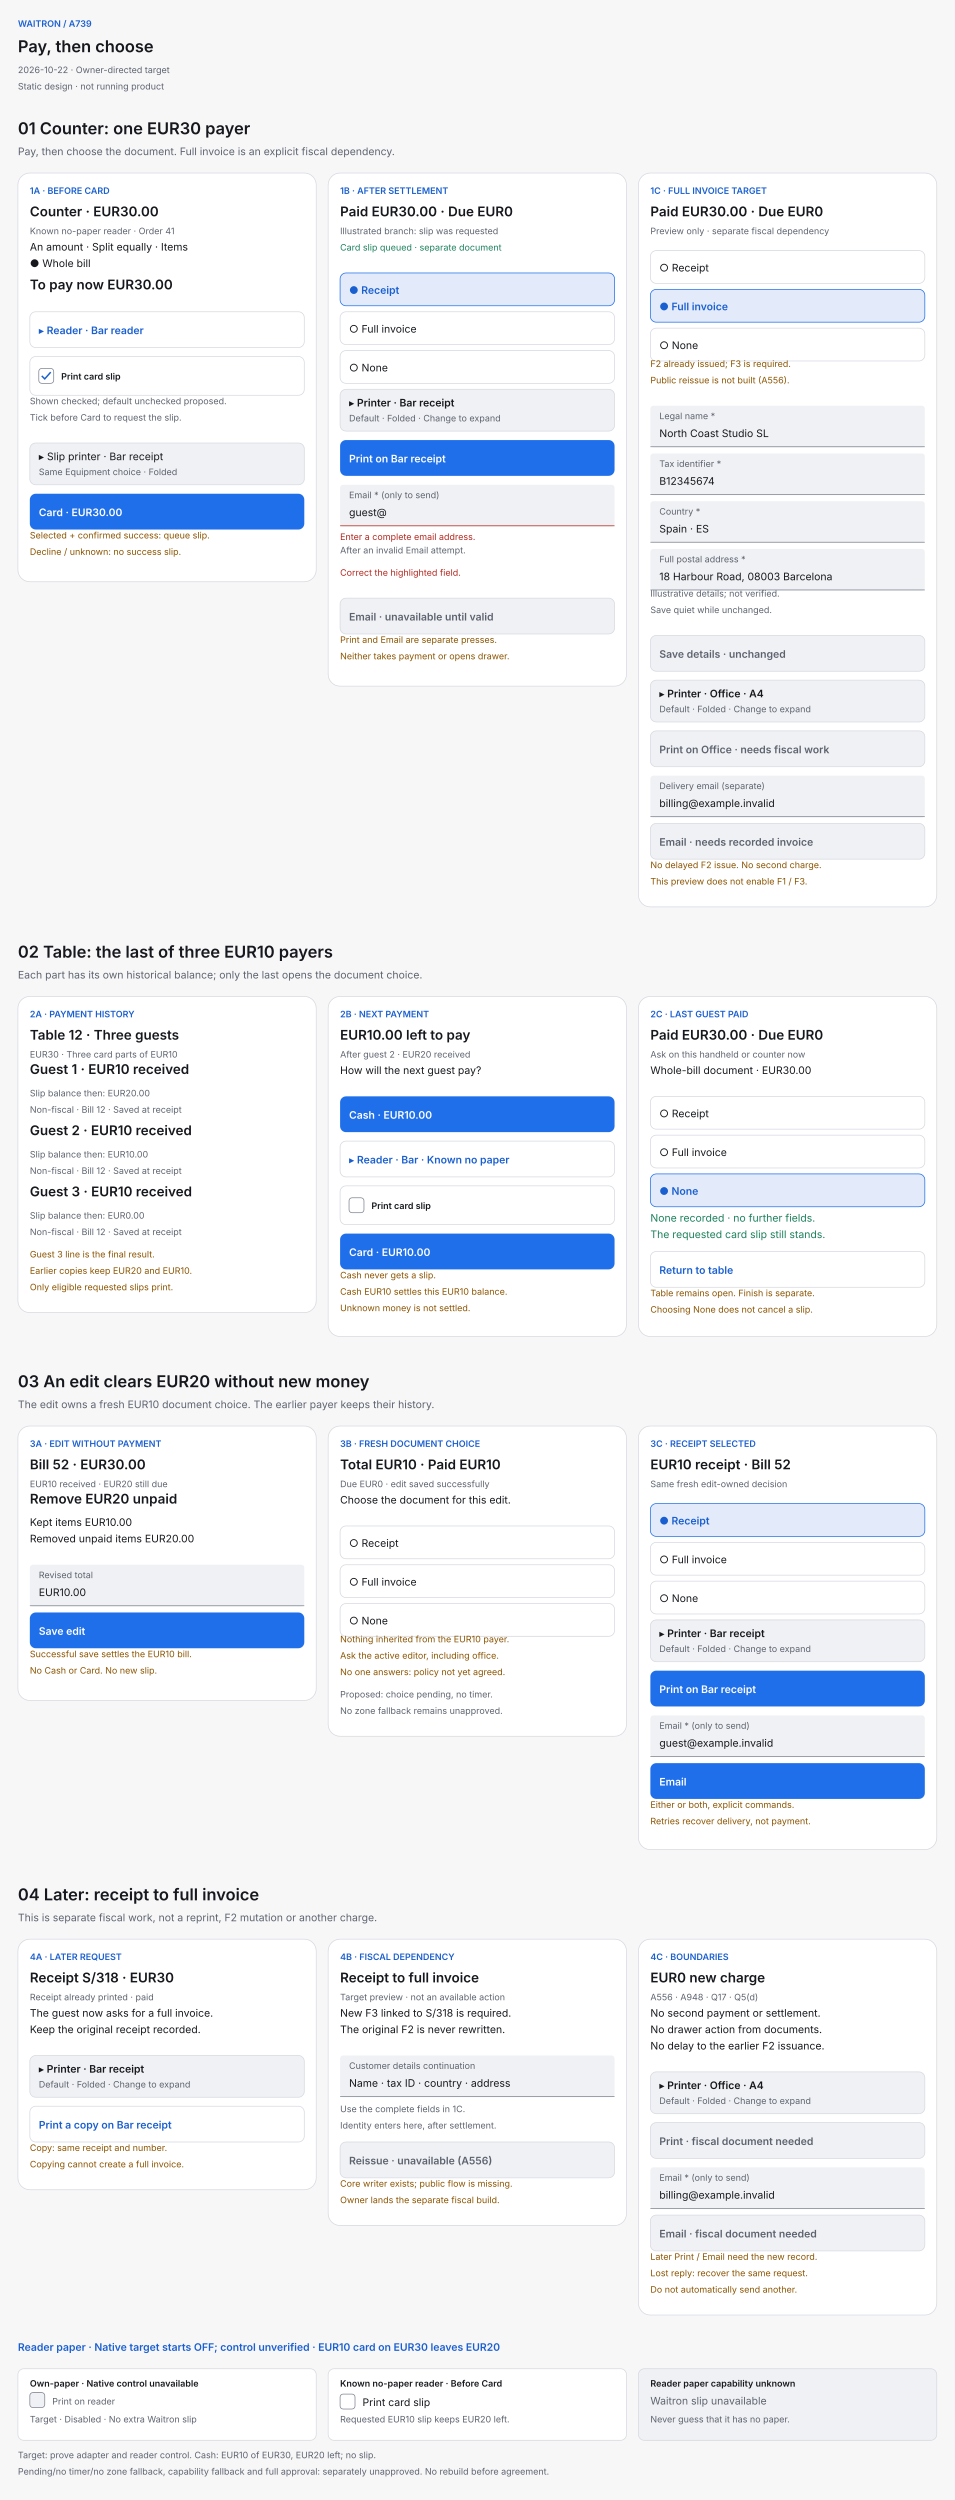
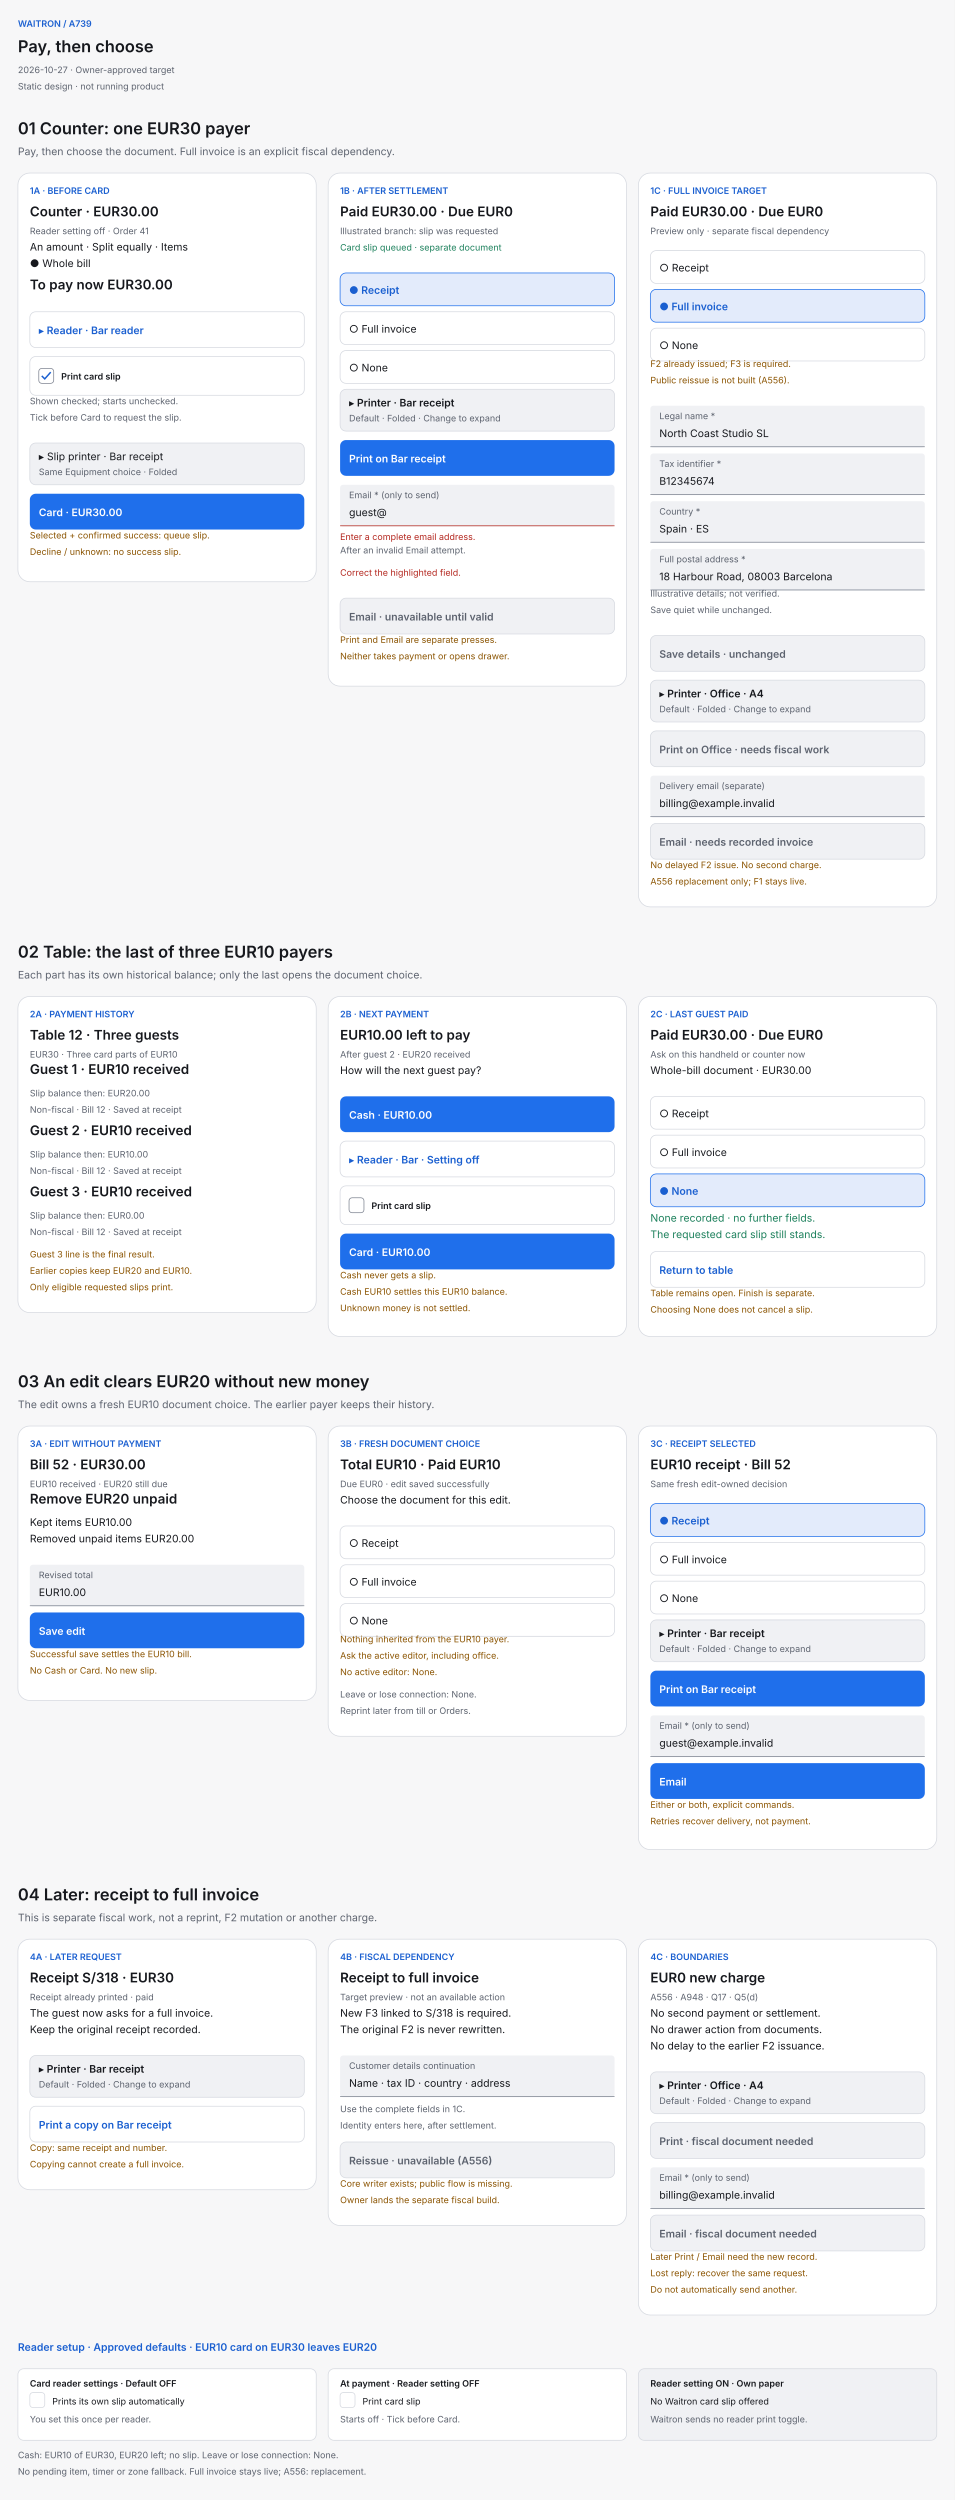
<svg xmlns="http://www.w3.org/2000/svg" width="1280" height="3352" viewBox="0 0 1280 3352" role="img" aria-labelledby="title desc">
  <rect width="1280" height="3352" fill="#f7f7f8" />
  <g font-family="system-ui, -apple-system, Segoe UI, sans-serif">
    <text x="24" y="36" font-size="12" font-weight="600" fill="#1a5fd0">WAITRON / A739</text>
    <text x="24" y="70" font-size="22" font-weight="600" fill="#16181d">Pay, then choose</text>
-     <text x="24" y="98" font-size="12" font-weight="400" fill="#5c626e">2026-10-22 · Owner-directed target</text>
+     <text x="24" y="98" font-size="12" font-weight="400" fill="#5c626e">2026-10-27 · Owner-approved target</text>
    <text x="24" y="120" font-size="12" font-weight="400" fill="#5c626e">Static design · not running product</text>
    <g transform="translate(0 0)" data-design-section="1">
      <text x="24" y="180" font-size="22" font-weight="600" fill="#16181d">01  Counter: one EUR30 payer</text>
      <text x="24" y="208" font-size="14" font-weight="400" fill="#5c626e">Pay, then choose the document. Full invoice is an explicit fiscal dependency.</text>
    </g>
    <g transform="translate(0 0)" data-ui-card="1A">
      <rect x="24" y="232" width="400" height="548" rx="16" fill="#ffffff" stroke="#d6d9e0" />
      <text x="40" y="260" font-size="12" font-weight="600" fill="#1a5fd0">1A · BEFORE CARD</text>
      <text x="40" y="290" font-size="18" font-weight="600" fill="#16181d">Counter · EUR30.00</text>
-       <text x="40" y="314" font-size="12" font-weight="400" fill="#5c626e">Known no-paper reader · Order 41</text>
+       <text x="40" y="314" font-size="12" font-weight="400" fill="#5c626e">Reader setting off · Order 41</text>
      <text x="40" y="336" font-size="14" font-weight="400" fill="#16181d">An amount · Split equally · Items</text>
      <text x="40" y="358" font-size="14" font-weight="400" fill="#16181d">● Whole bill</text>
      <text x="40" y="388" font-size="18" font-weight="600" fill="#16181d">To pay now EUR30.00</text>
      <rect x="40" y="418" width="368" height="48" rx="8" fill="#ffffff" stroke="#d6d9e0" />
      <text x="52" y="448" font-size="14" font-weight="600" fill="#1a5fd0">▸ Reader · Bar reader</text>
      <rect x="40" y="478" width="368" height="52" rx="8" fill="#ffffff" stroke="#d6d9e0" />
      <rect x="52" y="494" width="20" height="20" rx="4" fill="#ffffff" stroke="#7d8390" />
      <text x="82" y="509" font-size="12" font-weight="600" fill="#16181d">Print card slip</text>
-       <text x="40" y="542" font-size="12" font-weight="400" fill="#5c626e">Shown checked; default unchecked proposed.</text>
+       <text x="40" y="542" font-size="12" font-weight="400" fill="#5c626e">Shown checked; starts unchecked.</text>
      <text x="40" y="564" font-size="12" font-weight="400" fill="#5c626e">Tick before Card to request the slip.</text>
      <rect x="40" y="594" width="368" height="56" rx="8" fill="#f0f1f4" stroke="#d6d9e0" />
      <text x="52" y="617" font-size="14" fill="#16181d">▸ Slip printer · Bar receipt</text>
      <text x="52" y="637" font-size="12" fill="#5c626e">Same Equipment choice · Folded</text>
      <rect x="40" y="662" width="368" height="48" rx="8" fill="#1f6feb" />
      <text x="52" y="692" font-size="14" font-weight="600" fill="#ffffff">Card · EUR30.00</text>
      <text x="40" y="722" font-size="12" font-weight="400" fill="#8a5300">Selected + confirmed success: queue slip.</text>
      <text x="40" y="744" font-size="12" font-weight="400" fill="#8a5300">Decline / unknown: no success slip.</text>
      <path d="M 56 504 l 4 4 l 8 -9" fill="none" stroke="#1a5fd0" stroke-width="2" />
    </g>
    <g transform="translate(0 0)" data-ui-card="1B">
      <rect x="440" y="232" width="400" height="688" rx="16" fill="#ffffff" stroke="#d6d9e0" />
      <text x="456" y="260" font-size="12" font-weight="600" fill="#1a5fd0">1B · AFTER SETTLEMENT</text>
      <text x="456" y="290" font-size="18" font-weight="600" fill="#16181d">Paid EUR30.00 · Due EUR0</text>
      <text x="456" y="314" font-size="12" font-weight="400" fill="#5c626e">Illustrated branch: slip was requested</text>
      <text x="456" y="336" font-size="12" font-weight="400" fill="#1a7f5a">Card slip queued · separate document</text>
      <rect x="456" y="366" width="368" height="44" rx="8" fill="#e3ebfb" stroke="#1f6feb" />
      <text x="468" y="394" font-size="14" font-weight="600" fill="#1a5fd0">● Receipt</text>
      <rect x="456" y="418" width="368" height="44" rx="8" fill="#ffffff" stroke="#d6d9e0" />
      <text x="468" y="446" font-size="14" font-weight="400" fill="#16181d">○ Full invoice</text>
      <rect x="456" y="470" width="368" height="44" rx="8" fill="#ffffff" stroke="#d6d9e0" />
      <text x="468" y="498" font-size="14" font-weight="400" fill="#16181d">○ None</text>
      <rect x="456" y="522" width="368" height="56" rx="8" fill="#f0f1f4" stroke="#d6d9e0" />
      <text x="468" y="545" font-size="14" font-weight="600" fill="#16181d">▸ Printer · Bar receipt</text>
      <text x="468" y="565" font-size="12" font-weight="400" fill="#5c626e">Default · Folded · Change to expand</text>
      <rect x="456" y="590" width="368" height="48" rx="8" fill="#1f6feb" />
      <text x="468" y="620" font-size="14" font-weight="600" fill="#ffffff">Print on Bar receipt</text>
      <rect x="456" y="650" width="368" height="56" rx="4" fill="#f0f1f4" />
      <text x="468" y="668" font-size="12" font-weight="400" fill="#5c626e">Email * (only to send)</text>
      <text x="468" y="692" font-size="14" font-weight="400" fill="#16181d">guest@</text>
      <path d="M 456 705 h 368" stroke="#b3261e" />
      <text x="456" y="724" font-size="12" font-weight="400" fill="#b3261e">Enter a complete email address.</text>
      <text x="456" y="742" font-size="12" font-weight="400" fill="#5c626e">After an invalid Email attempt.</text>
      <text x="456" y="772" font-size="12" font-weight="400" fill="#b3261e">Correct the highlighted field.</text>
      <rect x="456" y="802" width="368" height="48" rx="8" fill="#f0f1f4" stroke="#d6d9e0" />
      <text x="468" y="832" font-size="14" font-weight="600" fill="#5c626e">Email · unavailable until valid</text>
      <g aria-label="Disabled" />
      <text x="456" y="862" font-size="12" font-weight="400" fill="#8a5300">Print and Email are separate presses.</text>
      <text x="456" y="884" font-size="12" font-weight="400" fill="#8a5300">Neither takes payment or opens drawer.</text>
    </g>
    <g transform="translate(0 0)" data-ui-card="1C">
      <rect x="856" y="232" width="400" height="984" rx="16" fill="#ffffff" stroke="#d6d9e0" />
      <text x="872" y="260" font-size="12" font-weight="600" fill="#1a5fd0">1C · FULL INVOICE TARGET</text>
      <text x="872" y="290" font-size="18" font-weight="600" fill="#16181d">Paid EUR30.00 · Due EUR0</text>
      <text x="872" y="314" font-size="12" font-weight="400" fill="#5c626e">Preview only · separate fiscal dependency</text>
      <rect x="872" y="336" width="368" height="44" rx="8" fill="#ffffff" stroke="#d6d9e0" />
      <text x="884" y="364" font-size="14" font-weight="400" fill="#16181d">○ Receipt</text>
      <rect x="872" y="388" width="368" height="44" rx="8" fill="#e3ebfb" stroke="#1f6feb" />
      <text x="884" y="416" font-size="14" font-weight="600" fill="#1a5fd0">● Full invoice</text>
      <rect x="872" y="440" width="368" height="44" rx="8" fill="#ffffff" stroke="#d6d9e0" />
      <text x="884" y="468" font-size="14" font-weight="400" fill="#16181d">○ None</text>
      <text x="872" y="492" font-size="12" font-weight="400" fill="#8a5300">F2 already issued; F3 is required.</text>
      <text x="872" y="514" font-size="12" font-weight="400" fill="#8a5300">Public reissue is not built (A556).</text>
      <rect x="872" y="544" width="368" height="56" rx="4" fill="#f0f1f4" />
      <text x="884" y="562" font-size="12" font-weight="400" fill="#5c626e">Legal name *</text>
      <text x="884" y="586" font-size="14" font-weight="400" fill="#16181d">North Coast Studio SL</text>
      <path d="M 872 599 h 368" stroke="#7d8390" />
      <rect x="872" y="608" width="368" height="56" rx="4" fill="#f0f1f4" />
      <text x="884" y="626" font-size="12" font-weight="400" fill="#5c626e">Tax identifier *</text>
      <text x="884" y="650" font-size="14" font-weight="400" fill="#16181d">B12345674</text>
      <path d="M 872 663 h 368" stroke="#7d8390" />
      <rect x="872" y="672" width="368" height="56" rx="4" fill="#f0f1f4" />
      <text x="884" y="690" font-size="12" font-weight="400" fill="#5c626e">Country *</text>
      <text x="884" y="714" font-size="14" font-weight="400" fill="#16181d">Spain · ES</text>
      <path d="M 872 727 h 368" stroke="#7d8390" />
      <rect x="872" y="736" width="368" height="56" rx="4" fill="#f0f1f4" />
      <text x="884" y="754" font-size="12" font-weight="400" fill="#5c626e">Full postal address *</text>
      <text x="884" y="778" font-size="14" font-weight="400" fill="#16181d">18 Harbour Road, 08003 Barcelona</text>
      <path d="M 872 791 h 368" stroke="#7d8390" />
      <text x="872" y="800" font-size="12" font-weight="400" fill="#5c626e">Illustrative details; not verified.</text>
      <text x="872" y="822" font-size="12" font-weight="400" fill="#5c626e">Save quiet while unchanged.</text>
      <rect x="872" y="852" width="368" height="48" rx="8" fill="#f0f1f4" stroke="#d6d9e0" />
      <text x="884" y="882" font-size="14" font-weight="600" fill="#5c626e">Save details · unchanged</text>
      <g aria-label="Disabled" />
      <rect x="872" y="912" width="368" height="56" rx="8" fill="#f0f1f4" stroke="#d6d9e0" />
      <text x="884" y="935" font-size="14" font-weight="600" fill="#16181d">▸ Printer · Office · A4</text>
      <text x="884" y="955" font-size="12" font-weight="400" fill="#5c626e">Default · Folded · Change to expand</text>
      <rect x="872" y="980" width="368" height="48" rx="8" fill="#f0f1f4" stroke="#d6d9e0" />
      <text x="884" y="1010" font-size="14" font-weight="600" fill="#5c626e">Print on Office · needs fiscal work</text>
      <g aria-label="Disabled" />
      <rect x="872" y="1040" width="368" height="56" rx="4" fill="#f0f1f4" />
      <text x="884" y="1058" font-size="12" font-weight="400" fill="#5c626e">Delivery email (separate)</text>
      <text x="884" y="1082" font-size="14" font-weight="400" fill="#16181d">billing@example.invalid</text>
      <path d="M 872 1095 h 368" stroke="#7d8390" />
      <rect x="872" y="1104" width="368" height="48" rx="8" fill="#f0f1f4" stroke="#d6d9e0" />
      <text x="884" y="1134" font-size="14" font-weight="600" fill="#5c626e">Email · needs recorded invoice</text>
      <g aria-label="Disabled" />
      <text x="872" y="1164" font-size="12" font-weight="400" fill="#8a5300">No delayed F2 issue. No second charge.</text>
-       <text x="872" y="1186" font-size="12" font-weight="400" fill="#8a5300">This preview does not enable F1 / F3.</text>
+       <text x="872" y="1186" font-size="12" font-weight="400" fill="#8a5300">A556 replacement only; F1 stays live.</text>
    </g>
    <g transform="translate(0 -156)" data-design-section="2">
      <text x="24" y="1440" font-size="22" font-weight="600" fill="#16181d">02  Table: the last of three EUR10 payers</text>
      <text x="24" y="1468" font-size="14" font-weight="400" fill="#5c626e">Each part has its own historical balance; only the last opens the document choice.</text>
    </g>
    <g transform="translate(0 -156)" data-ui-card="2A">
      <rect x="24" y="1492" width="400" height="424" rx="16" fill="#ffffff" stroke="#d6d9e0" />
      <text x="40" y="1520" font-size="12" font-weight="600" fill="#1a5fd0">2A · PAYMENT HISTORY</text>
      <text x="40" y="1550" font-size="18" font-weight="600" fill="#16181d">Table 12 · Three guests</text>
      <text x="40" y="1574" font-size="12" font-weight="400" fill="#5c626e">EUR30 · Three card parts of EUR10</text>
      <text x="40" y="1596" font-size="18" font-weight="600" fill="#16181d">Guest 1 · EUR10 received</text>
      <text x="40" y="1626" font-size="12" font-weight="400" fill="#5c626e">Slip balance then: EUR20.00</text>
      <text x="40" y="1648" font-size="12" font-weight="400" fill="#5c626e">Non-fiscal · Bill 12 · Saved at receipt</text>
      <text x="40" y="1678" font-size="18" font-weight="600" fill="#16181d">Guest 2 · EUR10 received</text>
      <text x="40" y="1708" font-size="12" font-weight="400" fill="#5c626e">Slip balance then: EUR10.00</text>
      <text x="40" y="1730" font-size="12" font-weight="400" fill="#5c626e">Non-fiscal · Bill 12 · Saved at receipt</text>
      <text x="40" y="1760" font-size="18" font-weight="600" fill="#16181d">Guest 3 · EUR10 received</text>
      <text x="40" y="1790" font-size="12" font-weight="400" fill="#5c626e">Slip balance then: EUR0.00</text>
      <text x="40" y="1812" font-size="12" font-weight="400" fill="#5c626e">Non-fiscal · Bill 12 · Saved at receipt</text>
      <text x="40" y="1842" font-size="12" font-weight="400" fill="#8a5300">Guest 3 line is the final result.</text>
      <text x="40" y="1864" font-size="12" font-weight="400" fill="#8a5300">Earlier copies keep EUR20 and EUR10.</text>
      <text x="40" y="1886" font-size="12" font-weight="400" fill="#8a5300">Only eligible requested slips print.</text>
    </g>
    <g transform="translate(0 -156)" data-ui-card="2B">
      <rect x="440" y="1492" width="400" height="456" rx="16" fill="#ffffff" stroke="#d6d9e0" />
      <text x="456" y="1520" font-size="12" font-weight="600" fill="#1a5fd0">2B · NEXT PAYMENT</text>
      <text x="456" y="1550" font-size="18" font-weight="600" fill="#16181d">EUR10.00 left to pay</text>
      <text x="456" y="1574" font-size="12" font-weight="400" fill="#5c626e">After guest 2 · EUR20 received</text>
      <text x="456" y="1596" font-size="14" font-weight="400" fill="#16181d">How will the next guest pay?</text>
      <rect x="456" y="1626" width="368" height="48" rx="8" fill="#1f6feb" />
      <text x="468" y="1656" font-size="14" font-weight="600" fill="#ffffff">Cash · EUR10.00</text>
      <rect x="456" y="1686" width="368" height="48" rx="8" fill="#ffffff" stroke="#d6d9e0" />
-       <text x="468" y="1716" font-size="14" font-weight="600" fill="#1a5fd0">▸ Reader · Bar · Known no paper</text>
+       <text x="468" y="1716" font-size="14" font-weight="600" fill="#1a5fd0">▸ Reader · Bar · Setting off</text>
      <rect x="456" y="1746" width="368" height="52" rx="8" fill="#ffffff" stroke="#d6d9e0" />
      <rect x="468" y="1762" width="20" height="20" rx="4" fill="#ffffff" stroke="#7d8390" />
      <text x="498" y="1777" font-size="12" font-weight="600" fill="#16181d">Print card slip</text>
      <rect x="456" y="1810" width="368" height="48" rx="8" fill="#1f6feb" />
      <text x="468" y="1840" font-size="14" font-weight="600" fill="#ffffff">Card · EUR10.00</text>
      <text x="456" y="1870" font-size="12" font-weight="400" fill="#8a5300">Cash never gets a slip.</text>
      <text x="456" y="1892" font-size="12" font-weight="400" fill="#8a5300">Cash EUR10 settles this EUR10 balance.</text>
      <text x="456" y="1914" font-size="12" font-weight="400" fill="#8a5300">Unknown money is not settled.</text>
    </g>
    <g transform="translate(0 -156)" data-ui-card="2C">
      <rect x="856" y="1492" width="400" height="456" rx="16" fill="#ffffff" stroke="#d6d9e0" />
      <text x="872" y="1520" font-size="12" font-weight="600" fill="#1a5fd0">2C · LAST GUEST PAID</text>
      <text x="872" y="1550" font-size="18" font-weight="600" fill="#16181d">Paid EUR30.00 · Due EUR0</text>
      <text x="872" y="1574" font-size="12" font-weight="400" fill="#5c626e">Ask on this handheld or counter now</text>
      <text x="872" y="1596" font-size="14" font-weight="400" fill="#16181d">Whole-bill document · EUR30.00</text>
      <rect x="872" y="1626" width="368" height="44" rx="8" fill="#ffffff" stroke="#d6d9e0" />
      <text x="884" y="1654" font-size="14" font-weight="400" fill="#16181d">○ Receipt</text>
      <rect x="872" y="1678" width="368" height="44" rx="8" fill="#ffffff" stroke="#d6d9e0" />
      <text x="884" y="1706" font-size="14" font-weight="400" fill="#16181d">○ Full invoice</text>
      <rect x="872" y="1730" width="368" height="44" rx="8" fill="#e3ebfb" stroke="#1f6feb" />
      <text x="884" y="1758" font-size="14" font-weight="600" fill="#1a5fd0">● None</text>
      <text x="872" y="1794" font-size="14" font-weight="400" fill="#1a7f5a">None recorded · no further fields.</text>
      <text x="872" y="1816" font-size="14" font-weight="400" fill="#1a7f5a">The requested card slip still stands.</text>
      <rect x="872" y="1834" width="368" height="48" rx="8" fill="#ffffff" stroke="#d6d9e0" />
      <text x="884" y="1864" font-size="14" font-weight="600" fill="#1a5fd0">Return to table</text>
      <text x="872" y="1894" font-size="12" font-weight="400" fill="#8a5300">Table remains open. Finish is separate.</text>
      <text x="872" y="1916" font-size="12" font-weight="400" fill="#8a5300">Choosing None does not cancel a slip.</text>
    </g>
    <g transform="translate(0 -260)" data-design-section="3">
      <text x="24" y="2120" font-size="22" font-weight="600" fill="#16181d">03  An edit clears EUR20 without new money</text>
      <text x="24" y="2148" font-size="14" font-weight="400" fill="#5c626e">The edit owns a fresh EUR10 document choice. The earlier payer keeps their history.</text>
    </g>
    <g transform="translate(0 -260)" data-ui-card="3A">
      <rect x="24" y="2172" width="400" height="368" rx="16" fill="#ffffff" stroke="#d6d9e0" />
      <text x="40" y="2200" font-size="12" font-weight="600" fill="#1a5fd0">3A · EDIT WITHOUT PAYMENT</text>
      <text x="40" y="2230" font-size="18" font-weight="600" fill="#16181d">Bill 52 · EUR30.00</text>
      <text x="40" y="2254" font-size="12" font-weight="400" fill="#5c626e">EUR10 received · EUR20 still due</text>
      <text x="40" y="2276" font-size="18" font-weight="600" fill="#16181d">Remove EUR20 unpaid</text>
      <text x="40" y="2306" font-size="14" font-weight="400" fill="#16181d">Kept items                  EUR10.00</text>
      <text x="40" y="2328" font-size="14" font-weight="400" fill="#16181d">Removed unpaid items   EUR20.00</text>
      <rect x="40" y="2358" width="368" height="56" rx="4" fill="#f0f1f4" />
      <text x="52" y="2376" font-size="12" font-weight="400" fill="#5c626e">Revised total</text>
      <text x="52" y="2400" font-size="14" font-weight="400" fill="#16181d">EUR10.00</text>
      <path d="M 40 2413 h 368" stroke="#7d8390" />
      <rect x="40" y="2422" width="368" height="48" rx="8" fill="#1f6feb" />
      <text x="52" y="2452" font-size="14" font-weight="600" fill="#ffffff">Save edit</text>
      <text x="40" y="2482" font-size="12" font-weight="400" fill="#8a5300">Successful save settles the EUR10 bill.</text>
      <text x="40" y="2504" font-size="12" font-weight="400" fill="#8a5300">No Cash or Card. No new slip.</text>
    </g>
    <g transform="translate(0 -260)" data-ui-card="3B">
      <rect x="440" y="2172" width="400" height="416" rx="16" fill="#ffffff" stroke="#d6d9e0" />
      <text x="456" y="2200" font-size="12" font-weight="600" fill="#1a5fd0">3B · FRESH DOCUMENT CHOICE</text>
      <text x="456" y="2230" font-size="18" font-weight="600" fill="#16181d">Total EUR10 · Paid EUR10</text>
      <text x="456" y="2254" font-size="12" font-weight="400" fill="#5c626e">Due EUR0 · edit saved successfully</text>
      <text x="456" y="2276" font-size="14" font-weight="400" fill="#16181d">Choose the document for this edit.</text>
      <rect x="456" y="2306" width="368" height="44" rx="8" fill="#ffffff" stroke="#d6d9e0" />
      <text x="468" y="2334" font-size="14" font-weight="400" fill="#16181d">○ Receipt</text>
      <rect x="456" y="2358" width="368" height="44" rx="8" fill="#ffffff" stroke="#d6d9e0" />
      <text x="468" y="2386" font-size="14" font-weight="400" fill="#16181d">○ Full invoice</text>
      <rect x="456" y="2410" width="368" height="44" rx="8" fill="#ffffff" stroke="#d6d9e0" />
      <text x="468" y="2438" font-size="14" font-weight="400" fill="#16181d">○ None</text>
      <text x="456" y="2462" font-size="12" font-weight="400" fill="#8a5300">Nothing inherited from the EUR10 payer.</text>
      <text x="456" y="2484" font-size="12" font-weight="400" fill="#8a5300">Ask the active editor, including office.</text>
-       <text x="456" y="2506" font-size="12" font-weight="400" fill="#8a5300">No one answers: policy not yet agreed.</text>
-       <text x="456" y="2536" font-size="12" font-weight="400" fill="#5c626e">Proposed: choice pending, no timer.</text>
-       <text x="456" y="2558" font-size="12" font-weight="400" fill="#5c626e">No zone fallback remains unapproved.</text>
+       <text x="456" y="2506" font-size="12" font-weight="400" fill="#8a5300">No active editor: None.</text>
+       <text x="456" y="2536" font-size="12" font-weight="400" fill="#5c626e">Leave or lose connection: None.</text>
+       <text x="456" y="2558" font-size="12" font-weight="400" fill="#5c626e">Reprint later from till or Orders.</text>
    </g>
    <g transform="translate(0 -260)" data-ui-card="3C">
      <rect x="856" y="2172" width="400" height="568" rx="16" fill="#ffffff" stroke="#d6d9e0" />
      <text x="872" y="2200" font-size="12" font-weight="600" fill="#1a5fd0">3C · RECEIPT SELECTED</text>
      <text x="872" y="2230" font-size="18" font-weight="600" fill="#16181d">EUR10 receipt · Bill 52</text>
      <text x="872" y="2254" font-size="12" font-weight="400" fill="#5c626e">Same fresh edit-owned decision</text>
      <rect x="872" y="2276" width="368" height="44" rx="8" fill="#e3ebfb" stroke="#1f6feb" />
      <text x="884" y="2304" font-size="14" font-weight="600" fill="#1a5fd0">● Receipt</text>
      <rect x="872" y="2328" width="368" height="44" rx="8" fill="#ffffff" stroke="#d6d9e0" />
      <text x="884" y="2356" font-size="14" font-weight="400" fill="#16181d">○ Full invoice</text>
      <rect x="872" y="2380" width="368" height="44" rx="8" fill="#ffffff" stroke="#d6d9e0" />
      <text x="884" y="2408" font-size="14" font-weight="400" fill="#16181d">○ None</text>
      <rect x="872" y="2432" width="368" height="56" rx="8" fill="#f0f1f4" stroke="#d6d9e0" />
      <text x="884" y="2455" font-size="14" font-weight="600" fill="#16181d">▸ Printer · Bar receipt</text>
      <text x="884" y="2475" font-size="12" font-weight="400" fill="#5c626e">Default · Folded · Change to expand</text>
      <rect x="872" y="2500" width="368" height="48" rx="8" fill="#1f6feb" />
      <text x="884" y="2530" font-size="14" font-weight="600" fill="#ffffff">Print on Bar receipt</text>
      <rect x="872" y="2560" width="368" height="56" rx="4" fill="#f0f1f4" />
      <text x="884" y="2578" font-size="12" font-weight="400" fill="#5c626e">Email * (only to send)</text>
      <text x="884" y="2602" font-size="14" font-weight="400" fill="#16181d">guest@example.invalid</text>
      <path d="M 872 2615 h 368" stroke="#7d8390" />
      <rect x="872" y="2624" width="368" height="48" rx="8" fill="#1f6feb" />
      <text x="884" y="2654" font-size="14" font-weight="600" fill="#ffffff">Email</text>
      <text x="872" y="2684" font-size="12" font-weight="400" fill="#8a5300">Either or both, explicit commands.</text>
      <text x="872" y="2706" font-size="12" font-weight="400" fill="#8a5300">Retries recover delivery, not payment.</text>
    </g>
    <g transform="translate(0 -372)" data-design-section="4">
      <text x="24" y="2920" font-size="22" font-weight="600" fill="#16181d">04  Later: receipt to full invoice</text>
      <text x="24" y="2948" font-size="14" font-weight="400" fill="#5c626e">This is separate fiscal work, not a reprint, F2 mutation or another charge.</text>
    </g>
    <g transform="translate(0 -372)" data-ui-card="4A">
      <rect x="24" y="2972" width="400" height="336" rx="16" fill="#ffffff" stroke="#d6d9e0" />
      <text x="40" y="3000" font-size="12" font-weight="600" fill="#1a5fd0">4A · LATER REQUEST</text>
      <text x="40" y="3030" font-size="18" font-weight="600" fill="#16181d">Receipt S/318 · EUR30</text>
      <text x="40" y="3054" font-size="12" font-weight="400" fill="#5c626e">Receipt already printed · paid</text>
      <text x="40" y="3076" font-size="14" font-weight="400" fill="#16181d">The guest now asks for a full invoice.</text>
      <text x="40" y="3098" font-size="14" font-weight="400" fill="#16181d">Keep the original receipt recorded.</text>
      <rect x="40" y="3128" width="368" height="56" rx="8" fill="#f0f1f4" stroke="#d6d9e0" />
      <text x="52" y="3151" font-size="14" font-weight="600" fill="#16181d">▸ Printer · Bar receipt</text>
      <text x="52" y="3171" font-size="12" font-weight="400" fill="#5c626e">Default · Folded · Change to expand</text>
      <rect x="40" y="3196" width="368" height="48" rx="8" fill="#ffffff" stroke="#d6d9e0" />
      <text x="52" y="3226" font-size="14" font-weight="600" fill="#1a5fd0">Print a copy on Bar receipt</text>
      <text x="40" y="3256" font-size="12" font-weight="400" fill="#8a5300">Copy: same receipt and number.</text>
      <text x="40" y="3278" font-size="12" font-weight="400" fill="#8a5300">Copying cannot create a full invoice.</text>
    </g>
    <g transform="translate(0 -372)" data-ui-card="4B">
      <rect x="440" y="2972" width="400" height="384" rx="16" fill="#ffffff" stroke="#d6d9e0" />
      <text x="456" y="3000" font-size="12" font-weight="600" fill="#1a5fd0">4B · FISCAL DEPENDENCY</text>
      <text x="456" y="3030" font-size="18" font-weight="600" fill="#16181d">Receipt to full invoice</text>
      <text x="456" y="3054" font-size="12" font-weight="400" fill="#5c626e">Target preview · not an available action</text>
      <text x="456" y="3076" font-size="14" font-weight="400" fill="#16181d">New F3 linked to S/318 is required.</text>
      <text x="456" y="3098" font-size="14" font-weight="400" fill="#16181d">The original F2 is never rewritten.</text>
      <rect x="456" y="3128" width="368" height="56" rx="4" fill="#f0f1f4" />
      <text x="468" y="3146" font-size="12" font-weight="400" fill="#5c626e">Customer details continuation</text>
      <text x="468" y="3170" font-size="14" font-weight="400" fill="#16181d">Name · tax ID · country · address</text>
      <path d="M 456 3183 h 368" stroke="#7d8390" />
      <text x="456" y="3204" font-size="12" font-weight="400" fill="#5c626e">Use the complete fields in 1C.</text>
      <text x="456" y="3226" font-size="12" font-weight="400" fill="#5c626e">Identity enters here, after settlement.</text>
      <rect x="456" y="3244" width="368" height="48" rx="8" fill="#f0f1f4" stroke="#d6d9e0" />
      <text x="468" y="3274" font-size="14" font-weight="600" fill="#5c626e">Reissue · unavailable (A556)</text>
      <g aria-label="Disabled" />
      <text x="456" y="3304" font-size="12" font-weight="400" fill="#8a5300">Core writer exists; public flow is missing.</text>
      <text x="456" y="3326" font-size="12" font-weight="400" fill="#8a5300">Owner lands the separate fiscal build.</text>
    </g>
    <g transform="translate(0 -372)" data-ui-card="4C">
      <rect x="856" y="2972" width="400" height="504" rx="16" fill="#ffffff" stroke="#d6d9e0" />
      <text x="872" y="3000" font-size="12" font-weight="600" fill="#1a5fd0">4C · BOUNDARIES</text>
      <text x="872" y="3030" font-size="18" font-weight="600" fill="#16181d">EUR0 new charge</text>
      <text x="872" y="3054" font-size="12" font-weight="400" fill="#5c626e">A556 · A948 · Q17 · Q5(d)</text>
      <text x="872" y="3076" font-size="14" font-weight="400" fill="#16181d">No second payment or settlement.</text>
      <text x="872" y="3098" font-size="14" font-weight="400" fill="#16181d">No drawer action from documents.</text>
      <text x="872" y="3120" font-size="14" font-weight="400" fill="#16181d">No delay to the earlier F2 issuance.</text>
      <rect x="872" y="3150" width="368" height="56" rx="8" fill="#f0f1f4" stroke="#d6d9e0" />
      <text x="884" y="3173" font-size="14" font-weight="600" fill="#16181d">▸ Printer · Office · A4</text>
      <text x="884" y="3193" font-size="12" font-weight="400" fill="#5c626e">Default · Folded · Change to expand</text>
      <rect x="872" y="3218" width="368" height="48" rx="8" fill="#f0f1f4" stroke="#d6d9e0" />
      <text x="884" y="3248" font-size="14" font-weight="600" fill="#5c626e">Print · fiscal document needed</text>
      <g aria-label="Disabled" />
      <rect x="872" y="3278" width="368" height="56" rx="4" fill="#f0f1f4" />
      <text x="884" y="3296" font-size="12" font-weight="400" fill="#5c626e">Email * (only to send)</text>
      <text x="884" y="3320" font-size="14" font-weight="400" fill="#16181d">billing@example.invalid</text>
      <path d="M 872 3333 h 368" stroke="#7d8390" />
      <rect x="872" y="3342" width="368" height="48" rx="8" fill="#f0f1f4" stroke="#d6d9e0" />
      <text x="884" y="3372" font-size="14" font-weight="600" fill="#5c626e">Email · fiscal document needed</text>
      <g aria-label="Disabled" />
      <text x="872" y="3402" font-size="12" font-weight="400" fill="#8a5300">Later Print / Email need the new record.</text>
      <text x="872" y="3424" font-size="12" font-weight="400" fill="#8a5300">Lost reply: recover the same request.</text>
      <text x="872" y="3446" font-size="12" font-weight="400" fill="#8a5300">Do not automatically send another.</text>
    </g>
    <g data-design-section="reader-paper-proposal">
-       <text x="24" y="3152" font-size="14" font-weight="600" fill="#1a5fd0">Reader paper · Native target starts OFF; control unverified · EUR10 card on EUR30 leaves EUR20</text>
+       <text x="24" y="3152" font-size="14" font-weight="600" fill="#1a5fd0">Reader setup · Approved defaults · EUR10 card on EUR30 leaves EUR20</text>
      <rect x="24" y="3176" width="400" height="96" rx="8" fill="#ffffff" stroke="#d6d9e0" />
-       <text x="40" y="3200" font-size="12" font-weight="600" fill="#16181d">Own-paper · Native control unavailable</text>
-       <g role="checkbox" aria-checked="false" aria-disabled="true" aria-label="Unticked; disabled; native control unverified">
-         <rect x="40" y="3208" width="20" height="20" rx="4" fill="#f0f1f4" stroke="#7d8390" />
-         <text x="70" y="3224" font-size="12" fill="#5c626e">Print on reader</text>
+       <text x="40" y="3200" font-size="12" font-weight="600" fill="#16181d">Card reader settings · Default OFF</text>
+       <g role="checkbox" aria-checked="false" aria-label="Prints its own slip automatically">
+         <rect x="40" y="3208" width="20" height="20" rx="4" fill="#ffffff" stroke="#d6d9e0" />
+         <text x="70" y="3224" font-size="12" fill="#16181d">Prints its own slip automatically</text>
      </g>
-       <text x="40" y="3248" font-size="12" fill="#5c626e">Target · Disabled · No extra Waitron slip</text>
+       <text x="40" y="3248" font-size="12" fill="#5c626e">You set this once per reader.</text>
      <rect x="440" y="3176" width="400" height="96" rx="8" fill="#ffffff" stroke="#d6d9e0" />
-       <text x="456" y="3200" font-size="12" font-weight="600" fill="#16181d">Known no-paper reader · Before Card</text>
-       <rect x="456" y="3210" width="20" height="20" rx="4" fill="#ffffff" stroke="#7d8390" />
-       <text x="486" y="3226" font-size="14" fill="#16181d">Print card slip</text>
-       <text x="456" y="3248" font-size="12" fill="#5c626e">Requested EUR10 slip keeps EUR20 left.</text>
+       <text x="456" y="3200" font-size="12" font-weight="600" fill="#16181d">At payment · Reader setting OFF</text>
+       <g role="checkbox" aria-checked="false" aria-label="Print card slip">
+         <rect x="456" y="3208" width="20" height="20" rx="4" fill="#ffffff" stroke="#d6d9e0" />
+         <text x="486" y="3224" font-size="12" fill="#16181d">Print card slip</text>
+       </g>
+       <text x="456" y="3248" font-size="12" fill="#5c626e">Starts off · Tick before Card.</text>
      <rect x="856" y="3176" width="400" height="96" rx="8" fill="#f0f1f4" stroke="#d6d9e0" />
-       <text x="872" y="3200" font-size="12" font-weight="600" fill="#16181d">Reader paper capability unknown</text>
-       <text x="872" y="3224" font-size="14" fill="#5c626e">Waitron slip unavailable</text>
-       <text x="872" y="3248" font-size="12" fill="#5c626e">Never guess that it has no paper.</text>
-       <text x="24" y="3296" font-size="12" fill="#5c626e">Target: prove adapter and reader control. Cash: EUR10 of EUR30, EUR20 left; no slip.</text>
-       <text x="24" y="3318" font-size="12" fill="#5c626e">Pending/no timer/no zone fallback, capability fallback and full approval: separately unapproved. No rebuild before agreement.</text>
+       <text x="872" y="3200" font-size="12" font-weight="600" fill="#16181d">Reader setting ON · Own paper</text>
+       <text x="872" y="3224" font-size="12" fill="#16181d">No Waitron card slip offered</text>
+       <text x="872" y="3248" font-size="12" fill="#5c626e">Waitron sends no reader print toggle.</text>
+       <text x="24" y="3296" font-size="12" fill="#5c626e">Cash: EUR10 of EUR30, EUR20 left; no slip. Leave or lose connection: None.</text>
+       <text x="24" y="3318" font-size="12" fill="#5c626e">No pending item, timer or zone fallback. Full invoice stays live; A556: replacement.</text>
    </g>
  </g>
</svg>
